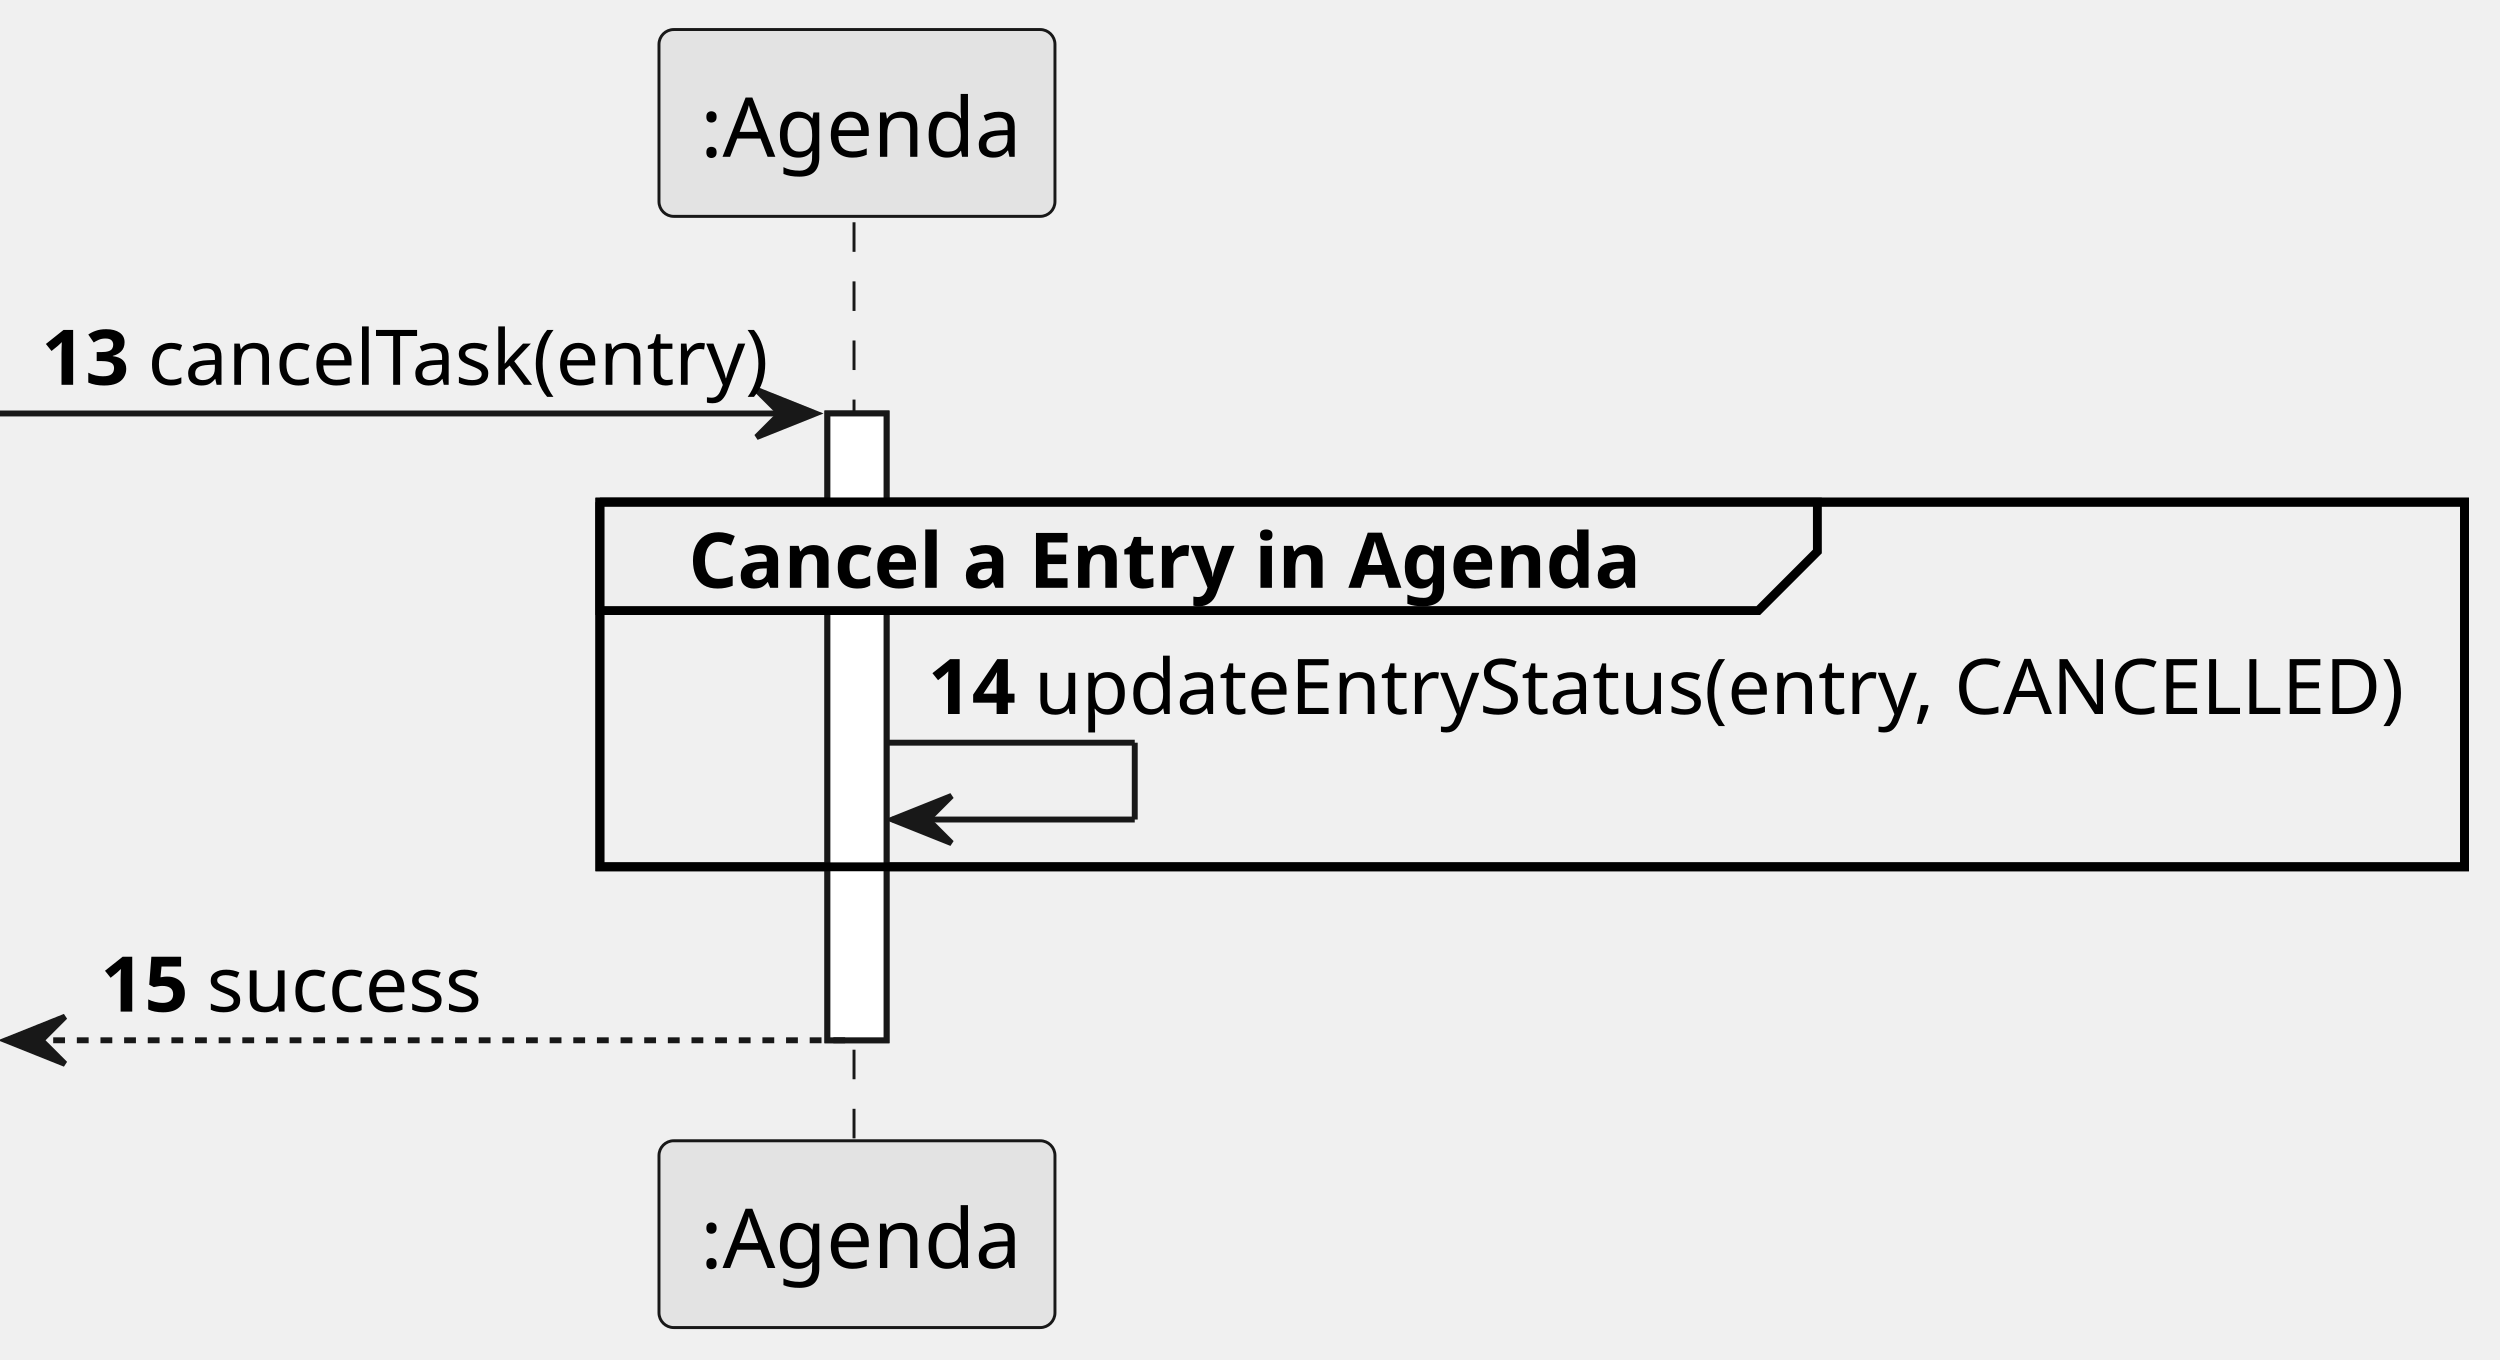
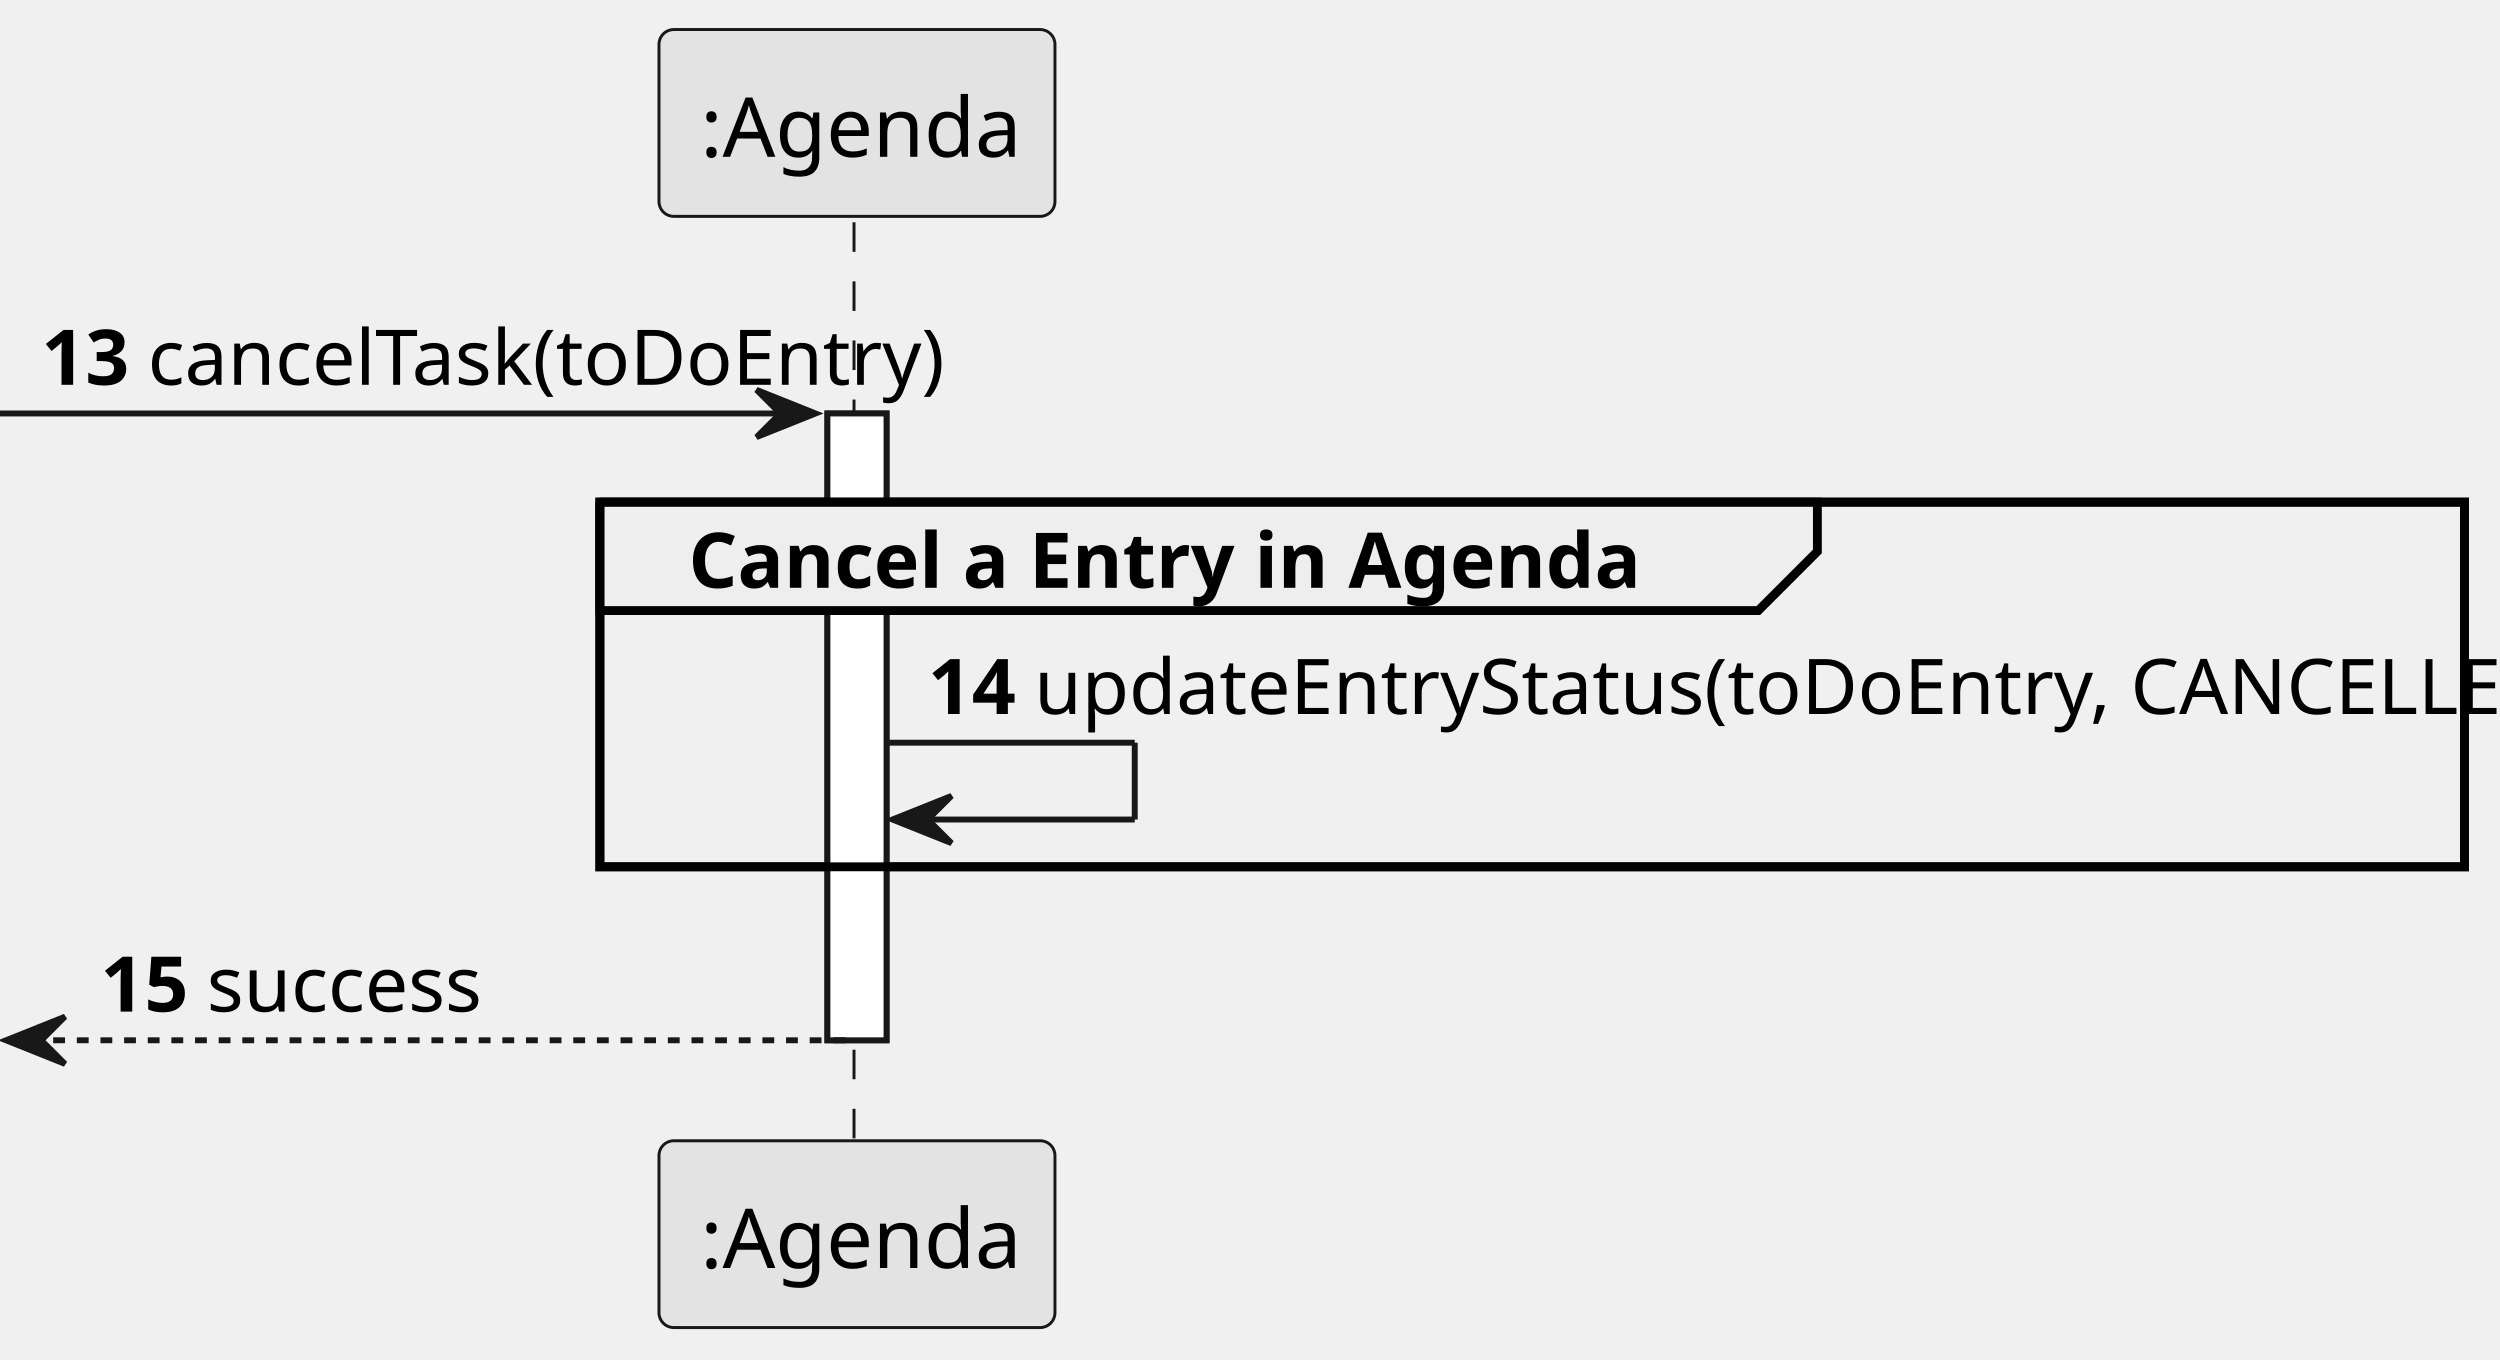
<svg xmlns="http://www.w3.org/2000/svg" contentStyleType="text/css" height="230px" preserveAspectRatio="none" style="width:423px;height:230px;background:#FFFFFF;" version="1.1" viewBox="0 0 423 230" width="423px" zoomAndPan="magnify">
  <defs />
  <g>
    <rect fill="#FFFFFF" height="106.055" style="stroke:#181818;stroke-width:1.0;" width="10" x="140" y="69.961" />
    <rect fill="none" height="61.703" style="stroke:#000000;stroke-width:1.5;" width="315.5" x="101.5" y="84.961" />
    <line style="stroke:#181818;stroke-width:0.5;stroke-dasharray:5.0,5.0;" x1="144.5" x2="144.5" y1="37.609" y2="194.016" />
    <rect fill="#E3E3E3" height="31.609" rx="2.5" ry="2.5" style="stroke:#181818;stroke-width:0.5;" width="67" x="111.5" y="5" />
    <text fill="#000000" font-family="sans-serif" font-size="14" lengthAdjust="spacing" textLength="53" x="118.5" y="26.533">:Agenda</text>
    <rect fill="#E3E3E3" height="31.609" rx="2.5" ry="2.5" style="stroke:#181818;stroke-width:0.5;" width="67" x="111.5" y="193.016" />
    <text fill="#000000" font-family="sans-serif" font-size="14" lengthAdjust="spacing" textLength="53" x="118.5" y="214.549">:Agenda</text>
    <rect fill="#FFFFFF" height="106.055" style="stroke:#181818;stroke-width:1.0;" width="10" x="140" y="69.961" />
    <polygon fill="#181818" points="128,65.961,138,69.961,128,73.961,132,69.961" style="stroke:#181818;stroke-width:1.0;" />
    <line style="stroke:#181818;stroke-width:1.0;" x1="0" x2="134" y1="69.961" y2="69.961" />
    <text fill="#000000" font-family="sans-serif" font-size="13" font-weight="bold" lengthAdjust="spacing" textLength="14" x="7" y="65.105">13</text>
-     <text fill="#000000" font-family="sans-serif" font-size="13" lengthAdjust="spacing" textLength="103" x="25" y="65.105">cancelTask(entry)</text>
+     <text fill="#000000" font-family="sans-serif" font-size="13" lengthAdjust="spacing" textLength="103" x="25" y="65.105">cancelTask(toDoEntry)</text>
    <path d="M101.5,84.961 L307.5,84.961 L307.5,93.312 L297.5,103.312 L101.5,103.312 L101.5,84.961 " fill="#EEEEEE" style="stroke:#000000;stroke-width:1.5;" />
    <rect fill="none" height="61.703" style="stroke:#000000;stroke-width:1.5;" width="315.5" x="101.5" y="84.961" />
    <text fill="#000000" font-family="sans-serif" font-size="13" font-weight="bold" lengthAdjust="spacing" textLength="161" x="116.5" y="99.456">Cancel a Entry in Agenda</text>
    <line style="stroke:#181818;stroke-width:1.0;" x1="150" x2="192" y1="125.664" y2="125.664" />
    <line style="stroke:#181818;stroke-width:1.0;" x1="192" x2="192" y1="125.664" y2="138.664" />
    <line style="stroke:#181818;stroke-width:1.0;" x1="151" x2="192" y1="138.664" y2="138.664" />
    <polygon fill="#181818" points="161,134.664,151,138.664,161,142.664,157,138.664" style="stroke:#181818;stroke-width:1.0;" />
    <text fill="#000000" font-family="sans-serif" font-size="13" font-weight="bold" lengthAdjust="spacing" textLength="14" x="157" y="120.808">14</text>
-     <text fill="#000000" font-family="sans-serif" font-size="13" lengthAdjust="spacing" textLength="230" x="175" y="120.808">updateEntryStatus(entry, CANCELLED)</text>
+     <text fill="#000000" font-family="sans-serif" font-size="13" lengthAdjust="spacing" textLength="230" x="175" y="120.808">updateEntryStatus(toDoEntry, CANCELLED)</text>
    <polygon fill="#181818" points="11,172.016,1,176.016,11,180.016,7,176.016" style="stroke:#181818;stroke-width:1.0;" />
    <line style="stroke:#181818;stroke-width:1.0;stroke-dasharray:2.0,2.0;" x1="5" x2="144" y1="176.016" y2="176.016" />
    <text fill="#000000" font-family="sans-serif" font-size="13" font-weight="bold" lengthAdjust="spacing" textLength="14" x="17" y="171.159">15</text>
    <text fill="#000000" font-family="sans-serif" font-size="13" lengthAdjust="spacing" textLength="49" x="35" y="171.159">success</text>
  </g>
</svg>
